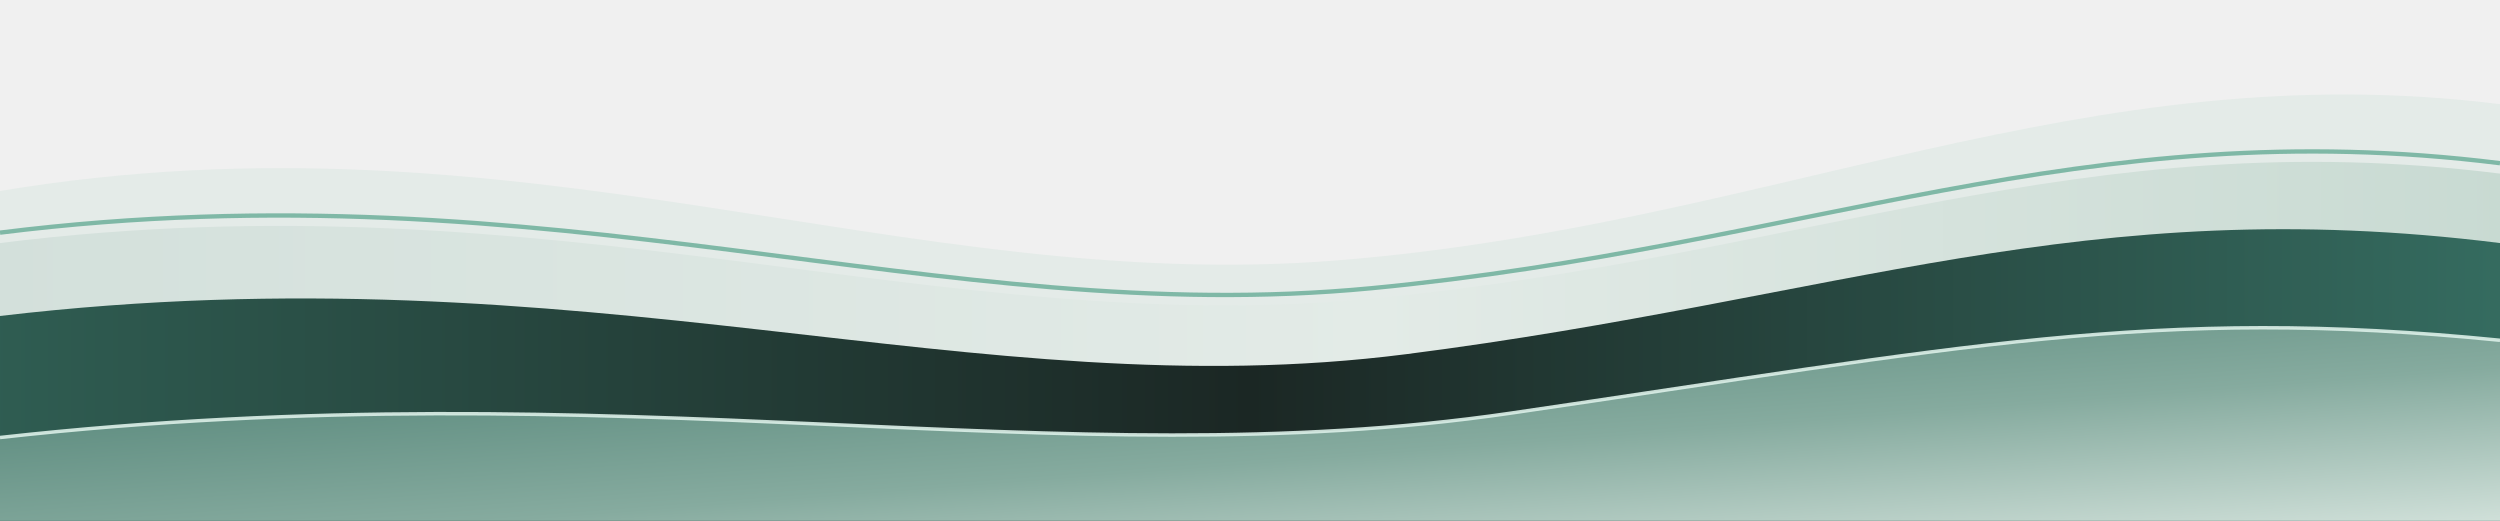
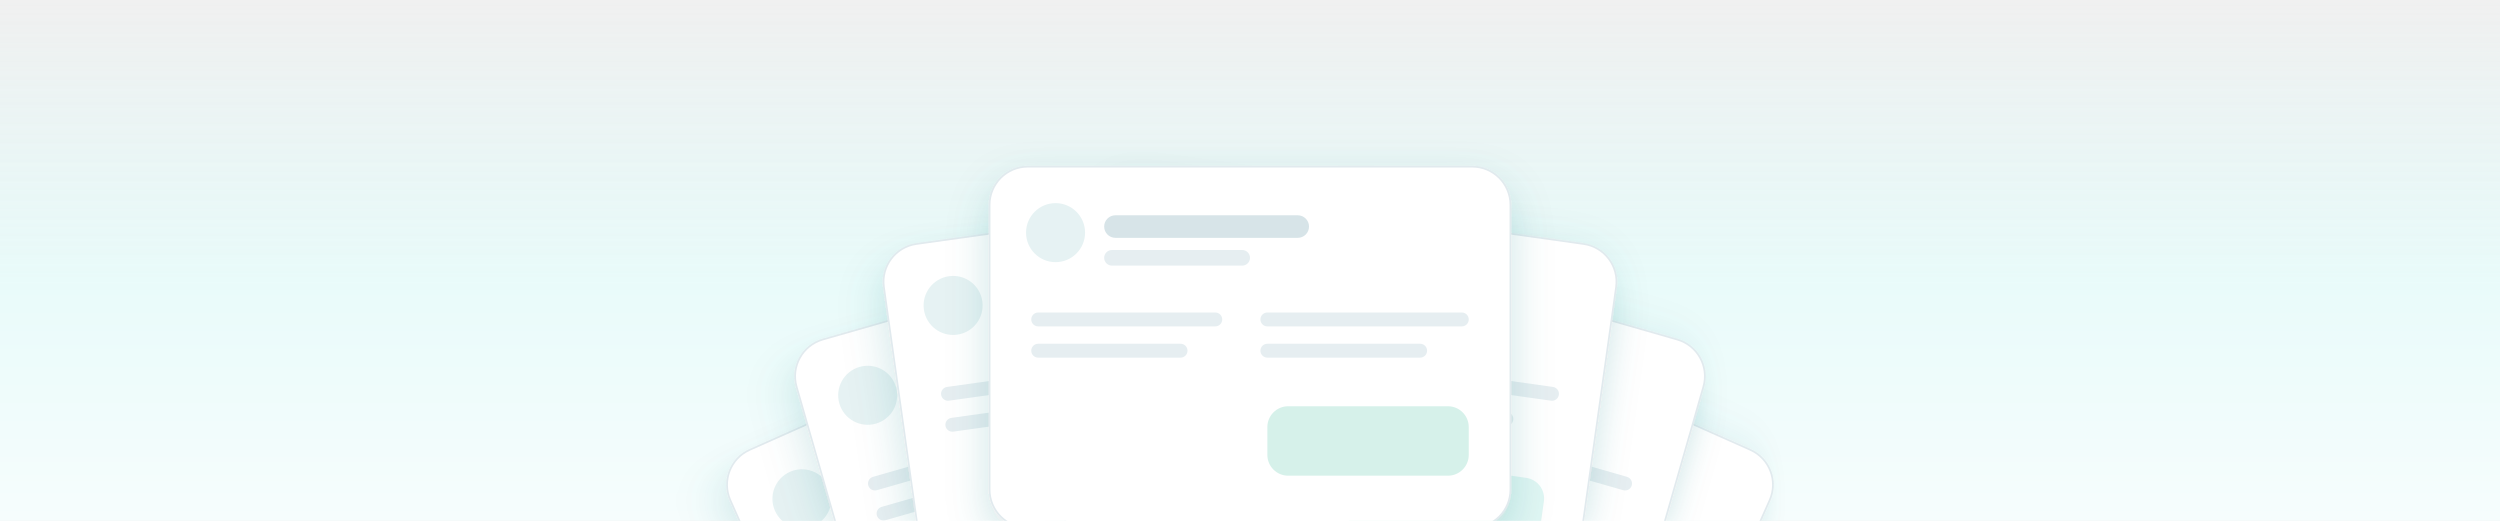
<svg xmlns="http://www.w3.org/2000/svg" viewBox="0 0 1440 300" preserveAspectRatio="xMidYMax slice">
  <defs>
-     <linearGradient id="b2" x1="0" x2="1">
-       <stop offset="0" stop-color="#d3e0db" />
-       <stop offset=".55" stop-color="#e3ebe7" />
-       <stop offset="1" stop-color="#c8dad2" />
+     <linearGradient id="ground" x1="0" y1="0" x2="0" y2="1">
+       <stop offset="0" stop-color="#e1faf9" stop-opacity="0" />
+       <stop offset=".55" stop-color="#e9fbfa" />
+       <stop offset="1" stop-color="#f6fdfd" />
    </linearGradient>
-     <linearGradient id="b3" x1="0" x2="1">
-       <stop offset="0" stop-color="#2f5d52" />
-       <stop offset=".5" stop-color="#1b2724" />
-       <stop offset="1" stop-color="#356c60" />
-     </linearGradient>
-     <linearGradient id="b4" x1="0" x2="1" y1="0" y2="1">
-       <stop offset="0" stop-color="#477b6e" />
-       <stop offset=".6" stop-color="#86ab9f" />
-       <stop offset="1" stop-color="#d0e0d9" />
-     </linearGradient>
+     <radialGradient id="pool" cx=".5" cy="1" r=".5">
+       <stop offset="0" stop-color="#cdf2f1" stop-opacity=".7" />
+       <stop offset="1" stop-color="#cdf2f1" stop-opacity="0" />
+     </radialGradient>
+     <filter id="lift" x="-30%" y="-30%" width="160%" height="170%">
+       <feDropShadow dx="0" dy="10" stdDeviation="12" flood-color="#287c84" flood-opacity=".2" />
+     </filter>
  </defs>
-   <path d="M0 110 C 300 60 520 170 770 150 S 1200 30 1440 60 V300 H0 Z" fill="#e4ebe8" />
-   <path d="M0 140 C 320 100 540 196 790 172 S 1200 70 1440 100 V300 H0 Z" fill="url(#b2)" />
-   <path d="M0 134 C 320 94 540 190 790 166 S 1200 64 1440 94" fill="none" stroke="#7fb8a6" stroke-width="2.5" />
-   <path d="M0 182 C 340 142 560 236 810 204 S 1200 110 1440 140 V300 H0 Z" fill="url(#b3)" />
-   <path d="M0 252 C 360 212 610 276 870 238 S 1240 176 1440 196 V300 H0 Z" fill="url(#b4)" />
-   <path d="M0 252 C 360 212 610 276 870 238 S 1240 176 1440 196" fill="none" stroke="#dcefe8" stroke-width="2" opacity=".9" />
+   <rect width="1440" height="300" fill="url(#ground)" />
+   <ellipse cx="720.0" cy="300" rx="518.4" ry="150.0" fill="url(#pool)" />
+   <g transform="translate(720.0 450)">
+     <g transform="rotate(-24) translate(-57.6 -187.6) scale(1)" filter="url(#lift)">
+       <rect x="-150" y="-104" width="300" height="208" rx="22" fill="#fff" stroke="#e1eaee" />
+       <circle cx="-112" cy="-66" r="17" fill="#e6f2f3" />
+       <rect x="-84" y="-76" width="118" height="13" rx="6.5" fill="#d7e4e8" />
+       <rect x="-84" y="-56" width="84" height="9" rx="4.5" fill="#e6eef1" />
+       <rect x="-126" y="-20" width="110" height="8" rx="4" fill="#e6eef1" />
+       <rect x="-126" y="-2" width="90" height="8" rx="4" fill="#e6eef1" />
+       <rect x="6" y="-20" width="120" height="8" rx="4" fill="#e6eef1" />
+       <rect x="6" y="-2" width="96" height="8" rx="4" fill="#e6eef1" />
+       <rect x="10" y="34" width="116" height="40" rx="12" fill="#e0f6f3" />
+     </g>
+     <g transform="rotate(24) translate(57.6 -187.6) scale(1)" filter="url(#lift)">
+       <rect x="-150" y="-104" width="300" height="208" rx="22" fill="#fff" stroke="#e1eaee" />
+       <circle cx="-112" cy="-66" r="17" fill="#e6f2f3" />
+       <rect x="-84" y="-76" width="118" height="13" rx="6.5" fill="#d7e4e8" />
+       <rect x="-84" y="-56" width="84" height="9" rx="4.5" fill="#e6eef1" />
+       <rect x="-126" y="-20" width="110" height="8" rx="4" fill="#e6eef1" />
+       <rect x="-126" y="-2" width="90" height="8" rx="4" fill="#e6eef1" />
+       <rect x="6" y="-20" width="120" height="8" rx="4" fill="#e6eef1" />
+       <rect x="6" y="-2" width="96" height="8" rx="4" fill="#e6eef1" />
+       <rect x="10" y="34" width="116" height="40" rx="12" fill="#e0f6f3" />
+     </g>
+     <g transform="rotate(-16) translate(-38.4 -208.4) scale(1)" filter="url(#lift)">
+       <rect x="-150" y="-104" width="300" height="208" rx="22" fill="#fff" stroke="#e1eaee" />
+       <circle cx="-112" cy="-66" r="17" fill="#e6f2f3" />
+       <rect x="-84" y="-76" width="118" height="13" rx="6.5" fill="#d7e4e8" />
+       <rect x="-84" y="-56" width="84" height="9" rx="4.5" fill="#e6eef1" />
+       <rect x="-126" y="-20" width="110" height="8" rx="4" fill="#e6eef1" />
+       <rect x="-126" y="-2" width="90" height="8" rx="4" fill="#e6eef1" />
+       <rect x="6" y="-20" width="120" height="8" rx="4" fill="#e6eef1" />
+       <rect x="6" y="-2" width="96" height="8" rx="4" fill="#e6eef1" />
+       <rect x="10" y="34" width="116" height="40" rx="12" fill="#e0f6f3" />
+     </g>
+     <g transform="rotate(16) translate(38.4 -208.4) scale(1)" filter="url(#lift)">
+       <rect x="-150" y="-104" width="300" height="208" rx="22" fill="#fff" stroke="#e1eaee" />
+       <circle cx="-112" cy="-66" r="17" fill="#e6f2f3" />
+       <rect x="-84" y="-76" width="118" height="13" rx="6.5" fill="#d7e4e8" />
+       <rect x="-84" y="-56" width="84" height="9" rx="4.5" fill="#e6eef1" />
+       <rect x="-126" y="-20" width="110" height="8" rx="4" fill="#e6eef1" />
+       <rect x="-126" y="-2" width="90" height="8" rx="4" fill="#e6eef1" />
+       <rect x="6" y="-20" width="120" height="8" rx="4" fill="#e6eef1" />
+       <rect x="6" y="-2" width="96" height="8" rx="4" fill="#e6eef1" />
+       <rect x="10" y="34" width="116" height="40" rx="12" fill="#e0f6f3" />
+     </g>
+     <g transform="rotate(-8) translate(-19.2 -229.2) scale(1)" filter="url(#lift)">
+       <rect x="-150" y="-104" width="300" height="208" rx="22" fill="#fff" stroke="#e1eaee" />
+       <circle cx="-112" cy="-66" r="17" fill="#e6f2f3" />
+       <rect x="-84" y="-76" width="118" height="13" rx="6.5" fill="#d7e4e8" />
+       <rect x="-84" y="-56" width="84" height="9" rx="4.5" fill="#e6eef1" />
+       <rect x="-126" y="-20" width="110" height="8" rx="4" fill="#e6eef1" />
+       <rect x="-126" y="-2" width="90" height="8" rx="4" fill="#e6eef1" />
+       <rect x="6" y="-20" width="120" height="8" rx="4" fill="#e6eef1" />
+       <rect x="6" y="-2" width="96" height="8" rx="4" fill="#e6eef1" />
+       <rect x="10" y="34" width="116" height="40" rx="12" fill="#e0f6f3" />
+     </g>
+     <g transform="rotate(8) translate(19.2 -229.2) scale(1)" filter="url(#lift)">
+       <rect x="-150" y="-104" width="300" height="208" rx="22" fill="#fff" stroke="#e1eaee" />
+       <circle cx="-112" cy="-66" r="17" fill="#e6f2f3" />
+       <rect x="-84" y="-76" width="118" height="13" rx="6.5" fill="#d7e4e8" />
+       <rect x="-84" y="-56" width="84" height="9" rx="4.5" fill="#e6eef1" />
+       <rect x="-126" y="-20" width="110" height="8" rx="4" fill="#e6eef1" />
+       <rect x="-126" y="-2" width="90" height="8" rx="4" fill="#e6eef1" />
+       <rect x="6" y="-20" width="120" height="8" rx="4" fill="#e6eef1" />
+       <rect x="6" y="-2" width="96" height="8" rx="4" fill="#e6eef1" />
+       <rect x="10" y="34" width="116" height="40" rx="12" fill="#e0f6f3" />
+     </g>
+     <g transform="rotate(0) translate(0.0 -250.0) scale(1)" filter="url(#lift)">
+       <rect x="-150" y="-104" width="300" height="208" rx="22" fill="#fff" stroke="#e1eaee" />
+       <circle cx="-112" cy="-66" r="17" fill="#e6f2f3" />
+       <rect x="-84" y="-76" width="118" height="13" rx="6.5" fill="#d7e4e8" />
+       <rect x="-84" y="-56" width="84" height="9" rx="4.5" fill="#e6eef1" />
+       <rect x="-126" y="-20" width="110" height="8" rx="4" fill="#e6eef1" />
+       <rect x="-126" y="-2" width="90" height="8" rx="4" fill="#e6eef1" />
+       <rect x="6" y="-20" width="120" height="8" rx="4" fill="#e6eef1" />
+       <rect x="6" y="-2" width="96" height="8" rx="4" fill="#e6eef1" />
+       <rect x="10" y="34" width="116" height="40" rx="12" fill="#d6f1ea" />
+     </g>
+   </g>
</svg>
